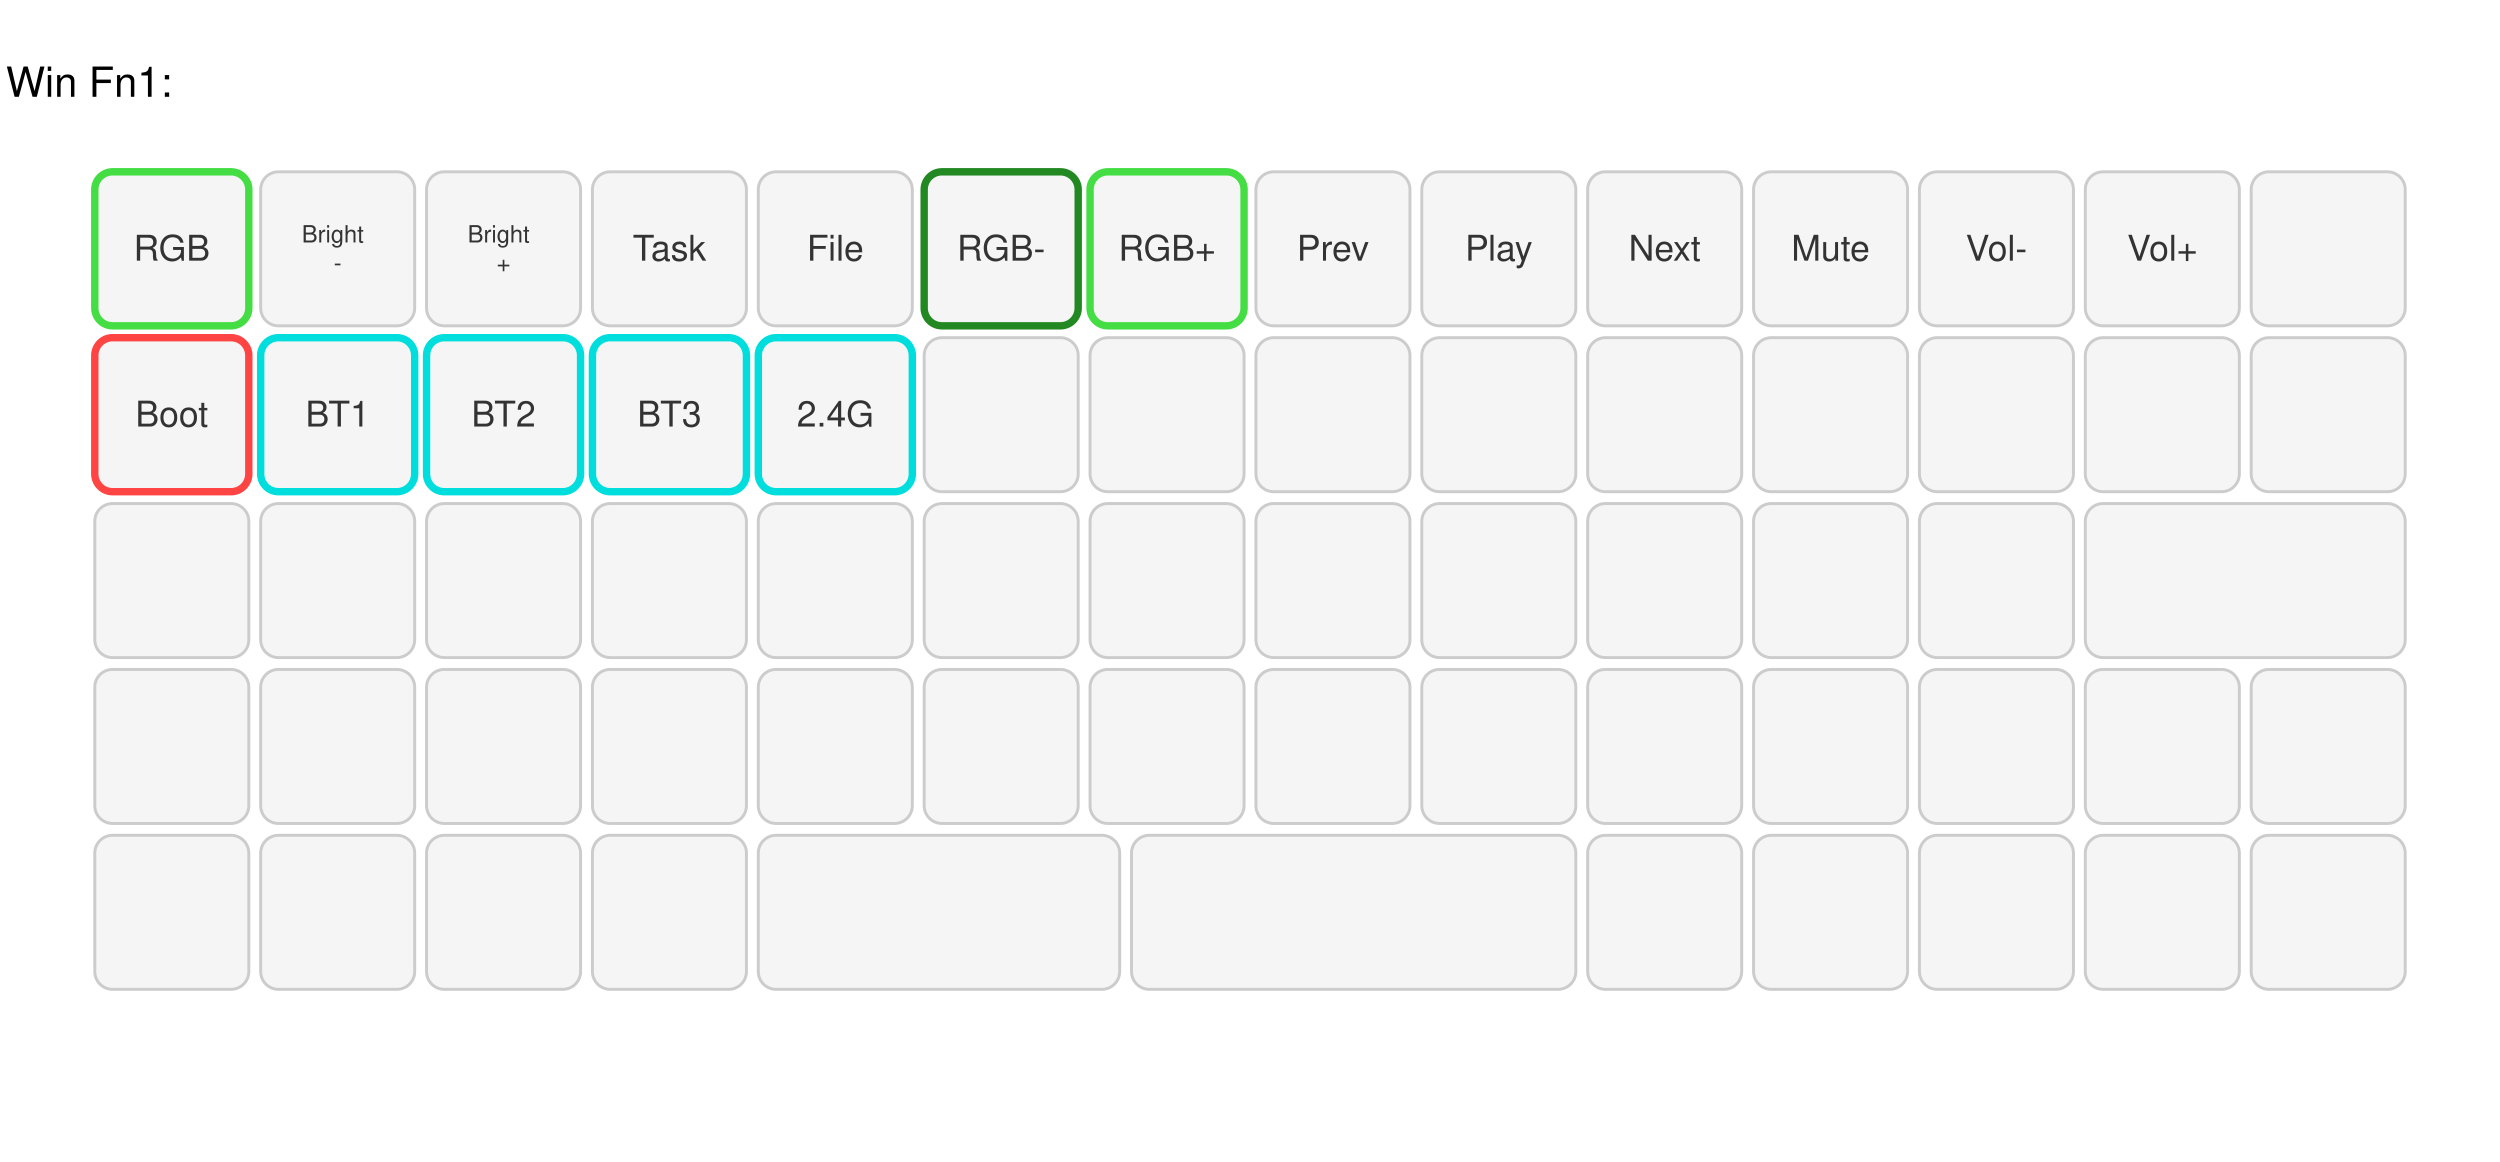
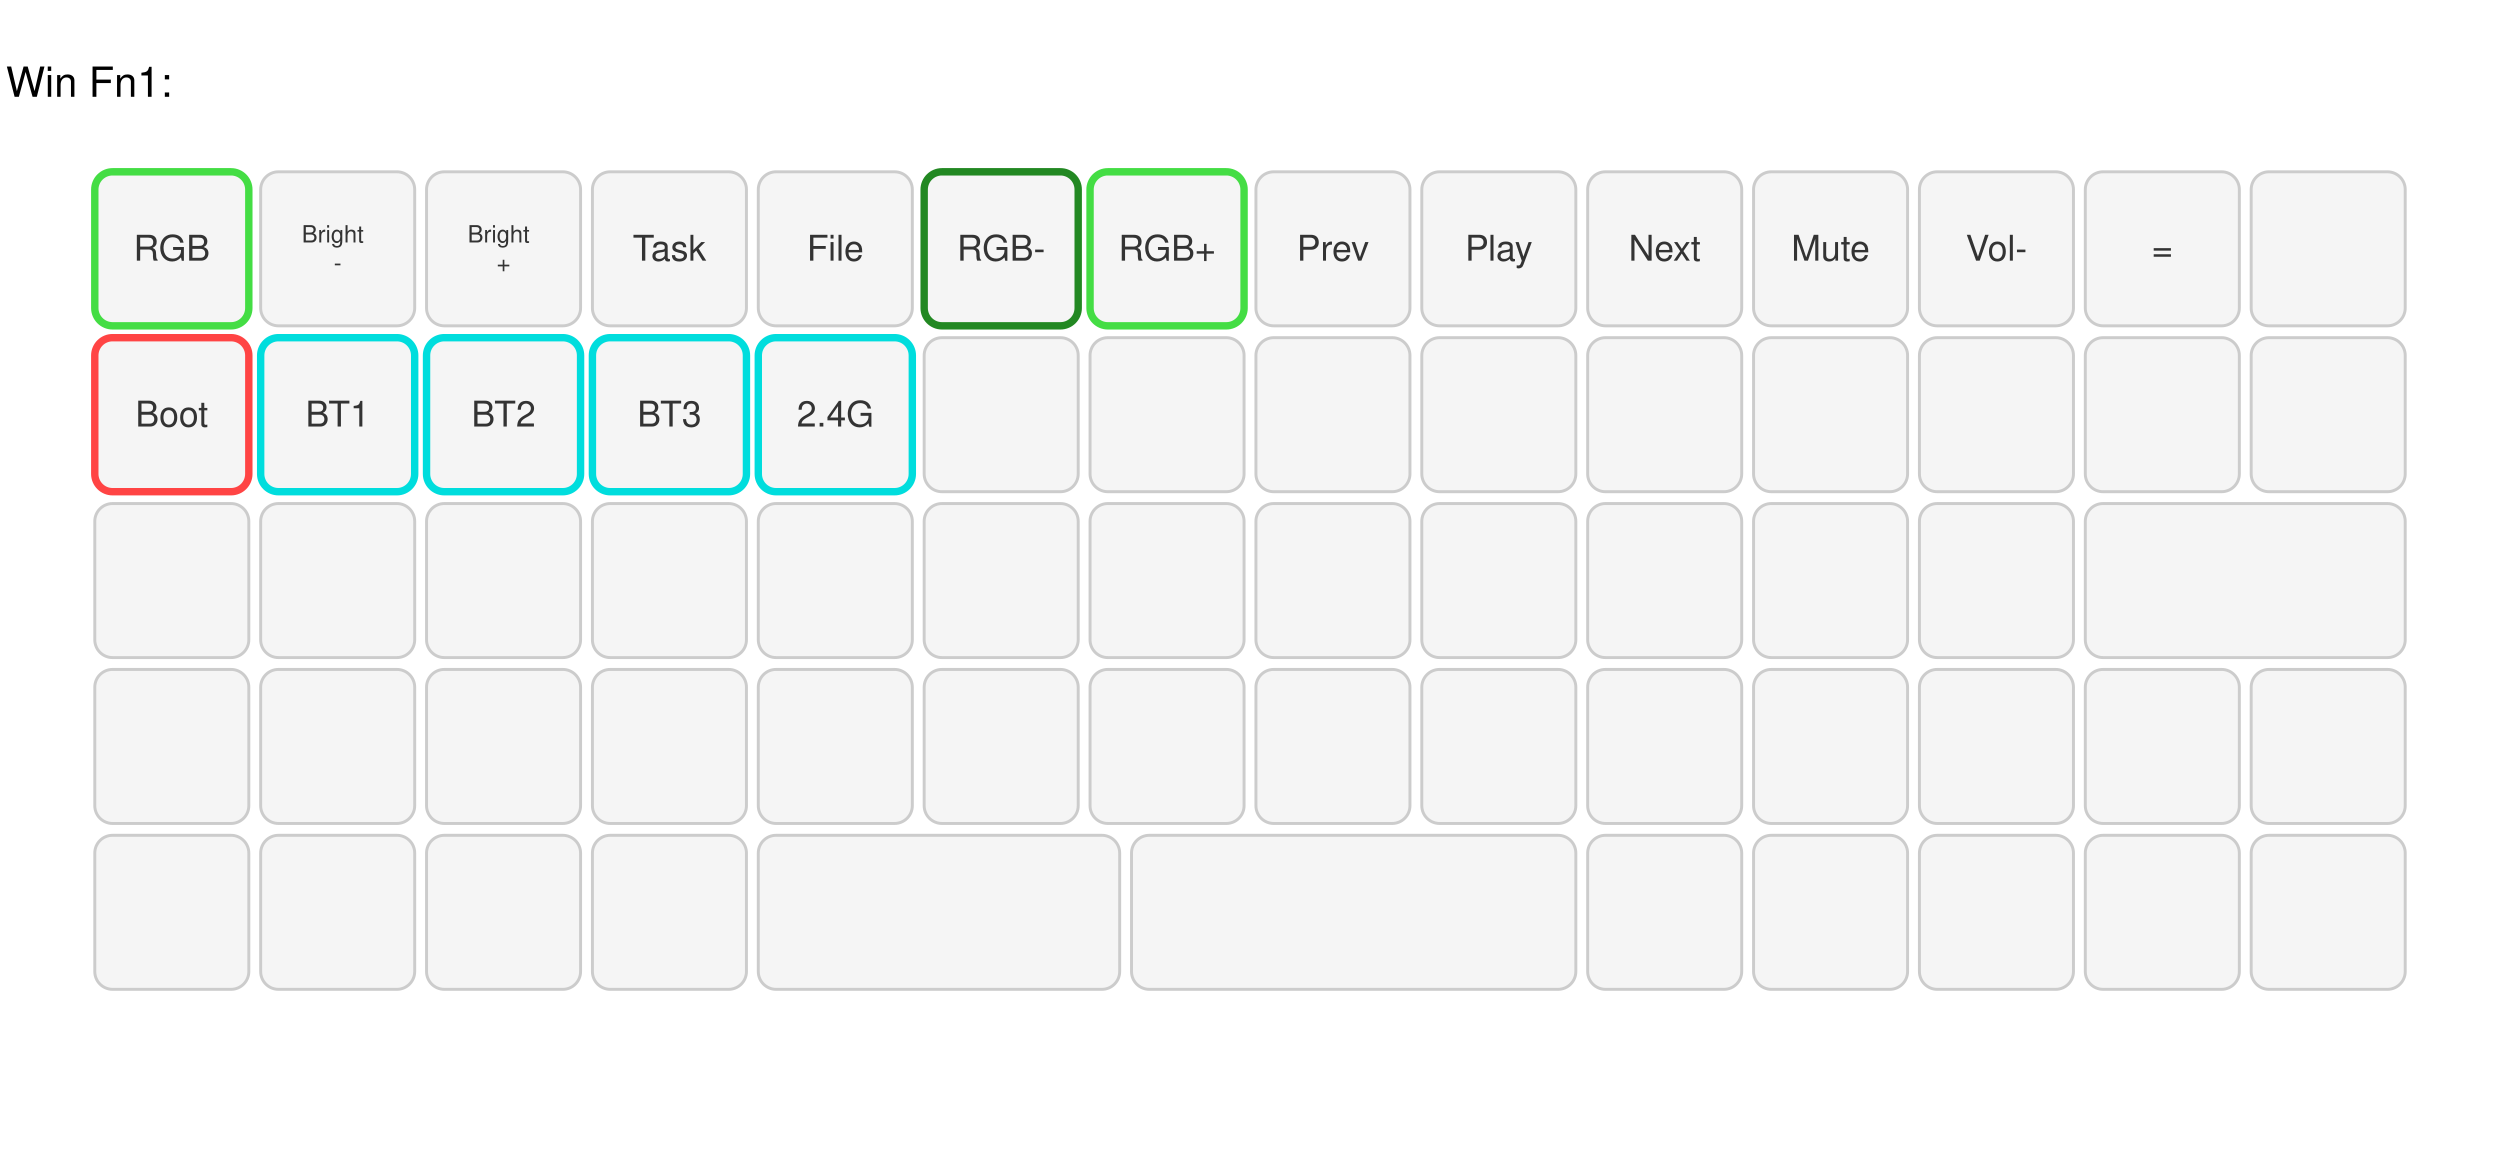
<svg xmlns="http://www.w3.org/2000/svg" width="844" height="392" viewBox="0 0 844 392" class="keymap">
  <style>svg {
  font-family: -apple-system, BlinkMacSystemFont, "SF Pro Text", "Helvetica Neue", Helvetica, Arial, sans-serif;
  font-size: 14px;
  font-kerning: normal;
  text-rendering: optimizeLegibility;
}
text { text-anchor: middle; dominant-baseline: middle; }
rect.key { fill: #f5f5f5; stroke: #cccccc; }
rect.held { fill: #a8d8ea; }
text.tap { font-size: 12px; fill: #333333; }
text.hold { font-size: 10px; fill: #666666; }
/* RGB layer indicator borders */
.rgb-magenta &gt; rect { stroke: #ff00ff; stroke-width: 2.5; }
.rgb-blue &gt; rect { stroke: #4488ff; stroke-width: 2.5; }
.rgb-yellow &gt; rect { stroke: #ffaa00; stroke-width: 2.5; }
.rgb-cyan &gt; rect { stroke: #00dddd; stroke-width: 2.5; }
.rgb-green &gt; rect { stroke: #44dd44; stroke-width: 2.5; }
.rgb-green-dark &gt; rect { stroke: #228822; stroke-width: 2.5; }
.rgb-red &gt; rect { stroke: #ff4444; stroke-width: 2.5; }
.rgb-orange &gt; rect { stroke: #ff8000; stroke-width: 2.5; }
</style>
  <g transform="translate(30, 0)" class="layer-Win Fn1">
    <text x="0" y="28" class="label" id="Win-Fn1">Win Fn1:</text>
    <g transform="translate(0, 56)">
      <g transform="translate(28, 28)" class="key rgb-green keypos-0">
        <rect rx="6" ry="6" x="-26" y="-26" width="52" height="52" class="key rgb-green" />
        <text x="0" y="0" class="key rgb-green tap">RGB</text>
      </g>
      <g transform="translate(84, 28)" class="key keypos-1">
        <rect rx="6" ry="6" x="-26" y="-26" width="52" height="52" class="key" />
        <text x="0" y="0" class="key tap">
          <tspan x="0" dy="-0.6em" style="font-size: 67%">Bright</tspan>
          <tspan x="0" dy="1.2em" style="font-size: 67%">-</tspan>
        </text>
      </g>
      <g transform="translate(140, 28)" class="key keypos-2">
        <rect rx="6" ry="6" x="-26" y="-26" width="52" height="52" class="key" />
        <text x="0" y="0" class="key tap">
          <tspan x="0" dy="-0.6em" style="font-size: 67%">Bright</tspan>
          <tspan x="0" dy="1.2em" style="font-size: 67%">+</tspan>
        </text>
      </g>
      <g transform="translate(196, 28)" class="key keypos-3">
        <rect rx="6" ry="6" x="-26" y="-26" width="52" height="52" class="key" />
        <text x="0" y="0" class="key tap">Task</text>
      </g>
      <g transform="translate(252, 28)" class="key keypos-4">
        <rect rx="6" ry="6" x="-26" y="-26" width="52" height="52" class="key" />
        <text x="0" y="0" class="key tap">File</text>
      </g>
      <g transform="translate(308, 28)" class="key rgb-green-dark keypos-5">
        <rect rx="6" ry="6" x="-26" y="-26" width="52" height="52" class="key rgb-green-dark" />
        <text x="0" y="0" class="key rgb-green-dark tap">RGB-</text>
      </g>
      <g transform="translate(364, 28)" class="key rgb-green keypos-6">
        <rect rx="6" ry="6" x="-26" y="-26" width="52" height="52" class="key rgb-green" />
        <text x="0" y="0" class="key rgb-green tap">RGB+</text>
      </g>
      <g transform="translate(420, 28)" class="key keypos-7">
        <rect rx="6" ry="6" x="-26" y="-26" width="52" height="52" class="key" />
        <text x="0" y="0" class="key tap">Prev</text>
      </g>
      <g transform="translate(476, 28)" class="key keypos-8">
        <rect rx="6" ry="6" x="-26" y="-26" width="52" height="52" class="key" />
        <text x="0" y="0" class="key tap">Play</text>
      </g>
      <g transform="translate(532, 28)" class="key keypos-9">
        <rect rx="6" ry="6" x="-26" y="-26" width="52" height="52" class="key" />
        <text x="0" y="0" class="key tap">Next</text>
      </g>
      <g transform="translate(588, 28)" class="key keypos-10">
        <rect rx="6" ry="6" x="-26" y="-26" width="52" height="52" class="key" />
        <text x="0" y="0" class="key tap">Mute</text>
      </g>
      <g transform="translate(644, 28)" class="key keypos-11">
        <rect rx="6" ry="6" x="-26" y="-26" width="52" height="52" class="key" />
        <text x="0" y="0" class="key tap">Vol-</text>
      </g>
      <g transform="translate(700, 28)" class="key keypos-12">
        <rect rx="6" ry="6" x="-26" y="-26" width="52" height="52" class="key" />
-         <text x="0" y="0" class="key tap">Vol+</text>
+         <text x="0" y="0" class="key tap">=</text>
      </g>
      <g transform="translate(756, 28)" class="key keypos-13">
        <rect rx="6" ry="6" x="-26" y="-26" width="52" height="52" class="key" />
      </g>
      <g transform="translate(28, 84)" class="key rgb-red keypos-14">
        <rect rx="6" ry="6" x="-26" y="-26" width="52" height="52" class="key rgb-red" />
        <text x="0" y="0" class="key rgb-red tap">Boot</text>
      </g>
      <g transform="translate(84, 84)" class="key rgb-cyan keypos-15">
        <rect rx="6" ry="6" x="-26" y="-26" width="52" height="52" class="key rgb-cyan" />
        <text x="0" y="0" class="key rgb-cyan tap">BT1</text>
      </g>
      <g transform="translate(140, 84)" class="key rgb-cyan keypos-16">
        <rect rx="6" ry="6" x="-26" y="-26" width="52" height="52" class="key rgb-cyan" />
        <text x="0" y="0" class="key rgb-cyan tap">BT2</text>
      </g>
      <g transform="translate(196, 84)" class="key rgb-cyan keypos-17">
        <rect rx="6" ry="6" x="-26" y="-26" width="52" height="52" class="key rgb-cyan" />
        <text x="0" y="0" class="key rgb-cyan tap">BT3</text>
      </g>
      <g transform="translate(252, 84)" class="key rgb-cyan keypos-18">
        <rect rx="6" ry="6" x="-26" y="-26" width="52" height="52" class="key rgb-cyan" />
        <text x="0" y="0" class="key rgb-cyan tap">2.4G</text>
      </g>
      <g transform="translate(308, 84)" class="key keypos-19">
        <rect rx="6" ry="6" x="-26" y="-26" width="52" height="52" class="key" />
      </g>
      <g transform="translate(364, 84)" class="key keypos-20">
        <rect rx="6" ry="6" x="-26" y="-26" width="52" height="52" class="key" />
      </g>
      <g transform="translate(420, 84)" class="key keypos-21">
        <rect rx="6" ry="6" x="-26" y="-26" width="52" height="52" class="key" />
      </g>
      <g transform="translate(476, 84)" class="key keypos-22">
        <rect rx="6" ry="6" x="-26" y="-26" width="52" height="52" class="key" />
      </g>
      <g transform="translate(532, 84)" class="key keypos-23">
        <rect rx="6" ry="6" x="-26" y="-26" width="52" height="52" class="key" />
      </g>
      <g transform="translate(588, 84)" class="key keypos-24">
        <rect rx="6" ry="6" x="-26" y="-26" width="52" height="52" class="key" />
      </g>
      <g transform="translate(644, 84)" class="key keypos-25">
        <rect rx="6" ry="6" x="-26" y="-26" width="52" height="52" class="key" />
      </g>
      <g transform="translate(700, 84)" class="key keypos-26">
        <rect rx="6" ry="6" x="-26" y="-26" width="52" height="52" class="key" />
      </g>
      <g transform="translate(756, 84)" class="key keypos-27">
        <rect rx="6" ry="6" x="-26" y="-26" width="52" height="52" class="key" />
      </g>
      <g transform="translate(28, 140)" class="key keypos-28">
        <rect rx="6" ry="6" x="-26" y="-26" width="52" height="52" class="key" />
      </g>
      <g transform="translate(84, 140)" class="key keypos-29">
        <rect rx="6" ry="6" x="-26" y="-26" width="52" height="52" class="key" />
      </g>
      <g transform="translate(140, 140)" class="key keypos-30">
        <rect rx="6" ry="6" x="-26" y="-26" width="52" height="52" class="key" />
      </g>
      <g transform="translate(196, 140)" class="key keypos-31">
        <rect rx="6" ry="6" x="-26" y="-26" width="52" height="52" class="key" />
      </g>
      <g transform="translate(252, 140)" class="key keypos-32">
        <rect rx="6" ry="6" x="-26" y="-26" width="52" height="52" class="key" />
      </g>
      <g transform="translate(308, 140)" class="key keypos-33">
        <rect rx="6" ry="6" x="-26" y="-26" width="52" height="52" class="key" />
      </g>
      <g transform="translate(364, 140)" class="key keypos-34">
        <rect rx="6" ry="6" x="-26" y="-26" width="52" height="52" class="key" />
      </g>
      <g transform="translate(420, 140)" class="key keypos-35">
        <rect rx="6" ry="6" x="-26" y="-26" width="52" height="52" class="key" />
      </g>
      <g transform="translate(476, 140)" class="key keypos-36">
        <rect rx="6" ry="6" x="-26" y="-26" width="52" height="52" class="key" />
      </g>
      <g transform="translate(532, 140)" class="key keypos-37">
        <rect rx="6" ry="6" x="-26" y="-26" width="52" height="52" class="key" />
      </g>
      <g transform="translate(588, 140)" class="key keypos-38">
        <rect rx="6" ry="6" x="-26" y="-26" width="52" height="52" class="key" />
      </g>
      <g transform="translate(644, 140)" class="key keypos-39">
        <rect rx="6" ry="6" x="-26" y="-26" width="52" height="52" class="key" />
      </g>
      <g transform="translate(728, 140)" class="key keypos-40">
        <rect rx="6" ry="6" x="-54" y="-26" width="108" height="52" class="key" />
      </g>
      <g transform="translate(28, 196)" class="key keypos-41">
        <rect rx="6" ry="6" x="-26" y="-26" width="52" height="52" class="key" />
      </g>
      <g transform="translate(84, 196)" class="key keypos-42">
        <rect rx="6" ry="6" x="-26" y="-26" width="52" height="52" class="key" />
      </g>
      <g transform="translate(140, 196)" class="key keypos-43">
        <rect rx="6" ry="6" x="-26" y="-26" width="52" height="52" class="key" />
      </g>
      <g transform="translate(196, 196)" class="key keypos-44">
        <rect rx="6" ry="6" x="-26" y="-26" width="52" height="52" class="key" />
      </g>
      <g transform="translate(252, 196)" class="key keypos-45">
        <rect rx="6" ry="6" x="-26" y="-26" width="52" height="52" class="key" />
      </g>
      <g transform="translate(308, 196)" class="key keypos-46">
        <rect rx="6" ry="6" x="-26" y="-26" width="52" height="52" class="key" />
      </g>
      <g transform="translate(364, 196)" class="key keypos-47">
        <rect rx="6" ry="6" x="-26" y="-26" width="52" height="52" class="key" />
      </g>
      <g transform="translate(420, 196)" class="key keypos-48">
        <rect rx="6" ry="6" x="-26" y="-26" width="52" height="52" class="key" />
      </g>
      <g transform="translate(476, 196)" class="key keypos-49">
        <rect rx="6" ry="6" x="-26" y="-26" width="52" height="52" class="key" />
      </g>
      <g transform="translate(532, 196)" class="key keypos-50">
        <rect rx="6" ry="6" x="-26" y="-26" width="52" height="52" class="key" />
      </g>
      <g transform="translate(588, 196)" class="key keypos-51">
        <rect rx="6" ry="6" x="-26" y="-26" width="52" height="52" class="key" />
      </g>
      <g transform="translate(644, 196)" class="key keypos-52">
        <rect rx="6" ry="6" x="-26" y="-26" width="52" height="52" class="key" />
      </g>
      <g transform="translate(700, 196)" class="key keypos-53">
        <rect rx="6" ry="6" x="-26" y="-26" width="52" height="52" class="key" />
      </g>
      <g transform="translate(756, 196)" class="key keypos-54">
        <rect rx="6" ry="6" x="-26" y="-26" width="52" height="52" class="key" />
      </g>
      <g transform="translate(28, 252)" class="key keypos-55">
        <rect rx="6" ry="6" x="-26" y="-26" width="52" height="52" class="key" />
      </g>
      <g transform="translate(84, 252)" class="key keypos-56">
        <rect rx="6" ry="6" x="-26" y="-26" width="52" height="52" class="key" />
      </g>
      <g transform="translate(140, 252)" class="key keypos-57">
        <rect rx="6" ry="6" x="-26" y="-26" width="52" height="52" class="key" />
      </g>
      <g transform="translate(196, 252)" class="key keypos-58">
        <rect rx="6" ry="6" x="-26" y="-26" width="52" height="52" class="key" />
      </g>
      <g transform="translate(287, 252)" class="key keypos-59">
        <rect rx="6" ry="6" x="-61" y="-26" width="122" height="52" class="key" />
      </g>
      <g transform="translate(427, 252)" class="key keypos-60">
        <rect rx="6" ry="6" x="-75" y="-26" width="150" height="52" class="key" />
      </g>
      <g transform="translate(532, 252)" class="key keypos-61">
        <rect rx="6" ry="6" x="-26" y="-26" width="52" height="52" class="key" />
      </g>
      <g transform="translate(588, 252)" class="key keypos-62">
        <rect rx="6" ry="6" x="-26" y="-26" width="52" height="52" class="key" />
      </g>
      <g transform="translate(644, 252)" class="key keypos-63">
        <rect rx="6" ry="6" x="-26" y="-26" width="52" height="52" class="key" />
      </g>
      <g transform="translate(700, 252)" class="key keypos-64">
        <rect rx="6" ry="6" x="-26" y="-26" width="52" height="52" class="key" />
      </g>
      <g transform="translate(756, 252)" class="key keypos-65">
        <rect rx="6" ry="6" x="-26" y="-26" width="52" height="52" class="key" />
      </g>
    </g>
  </g>
</svg>
